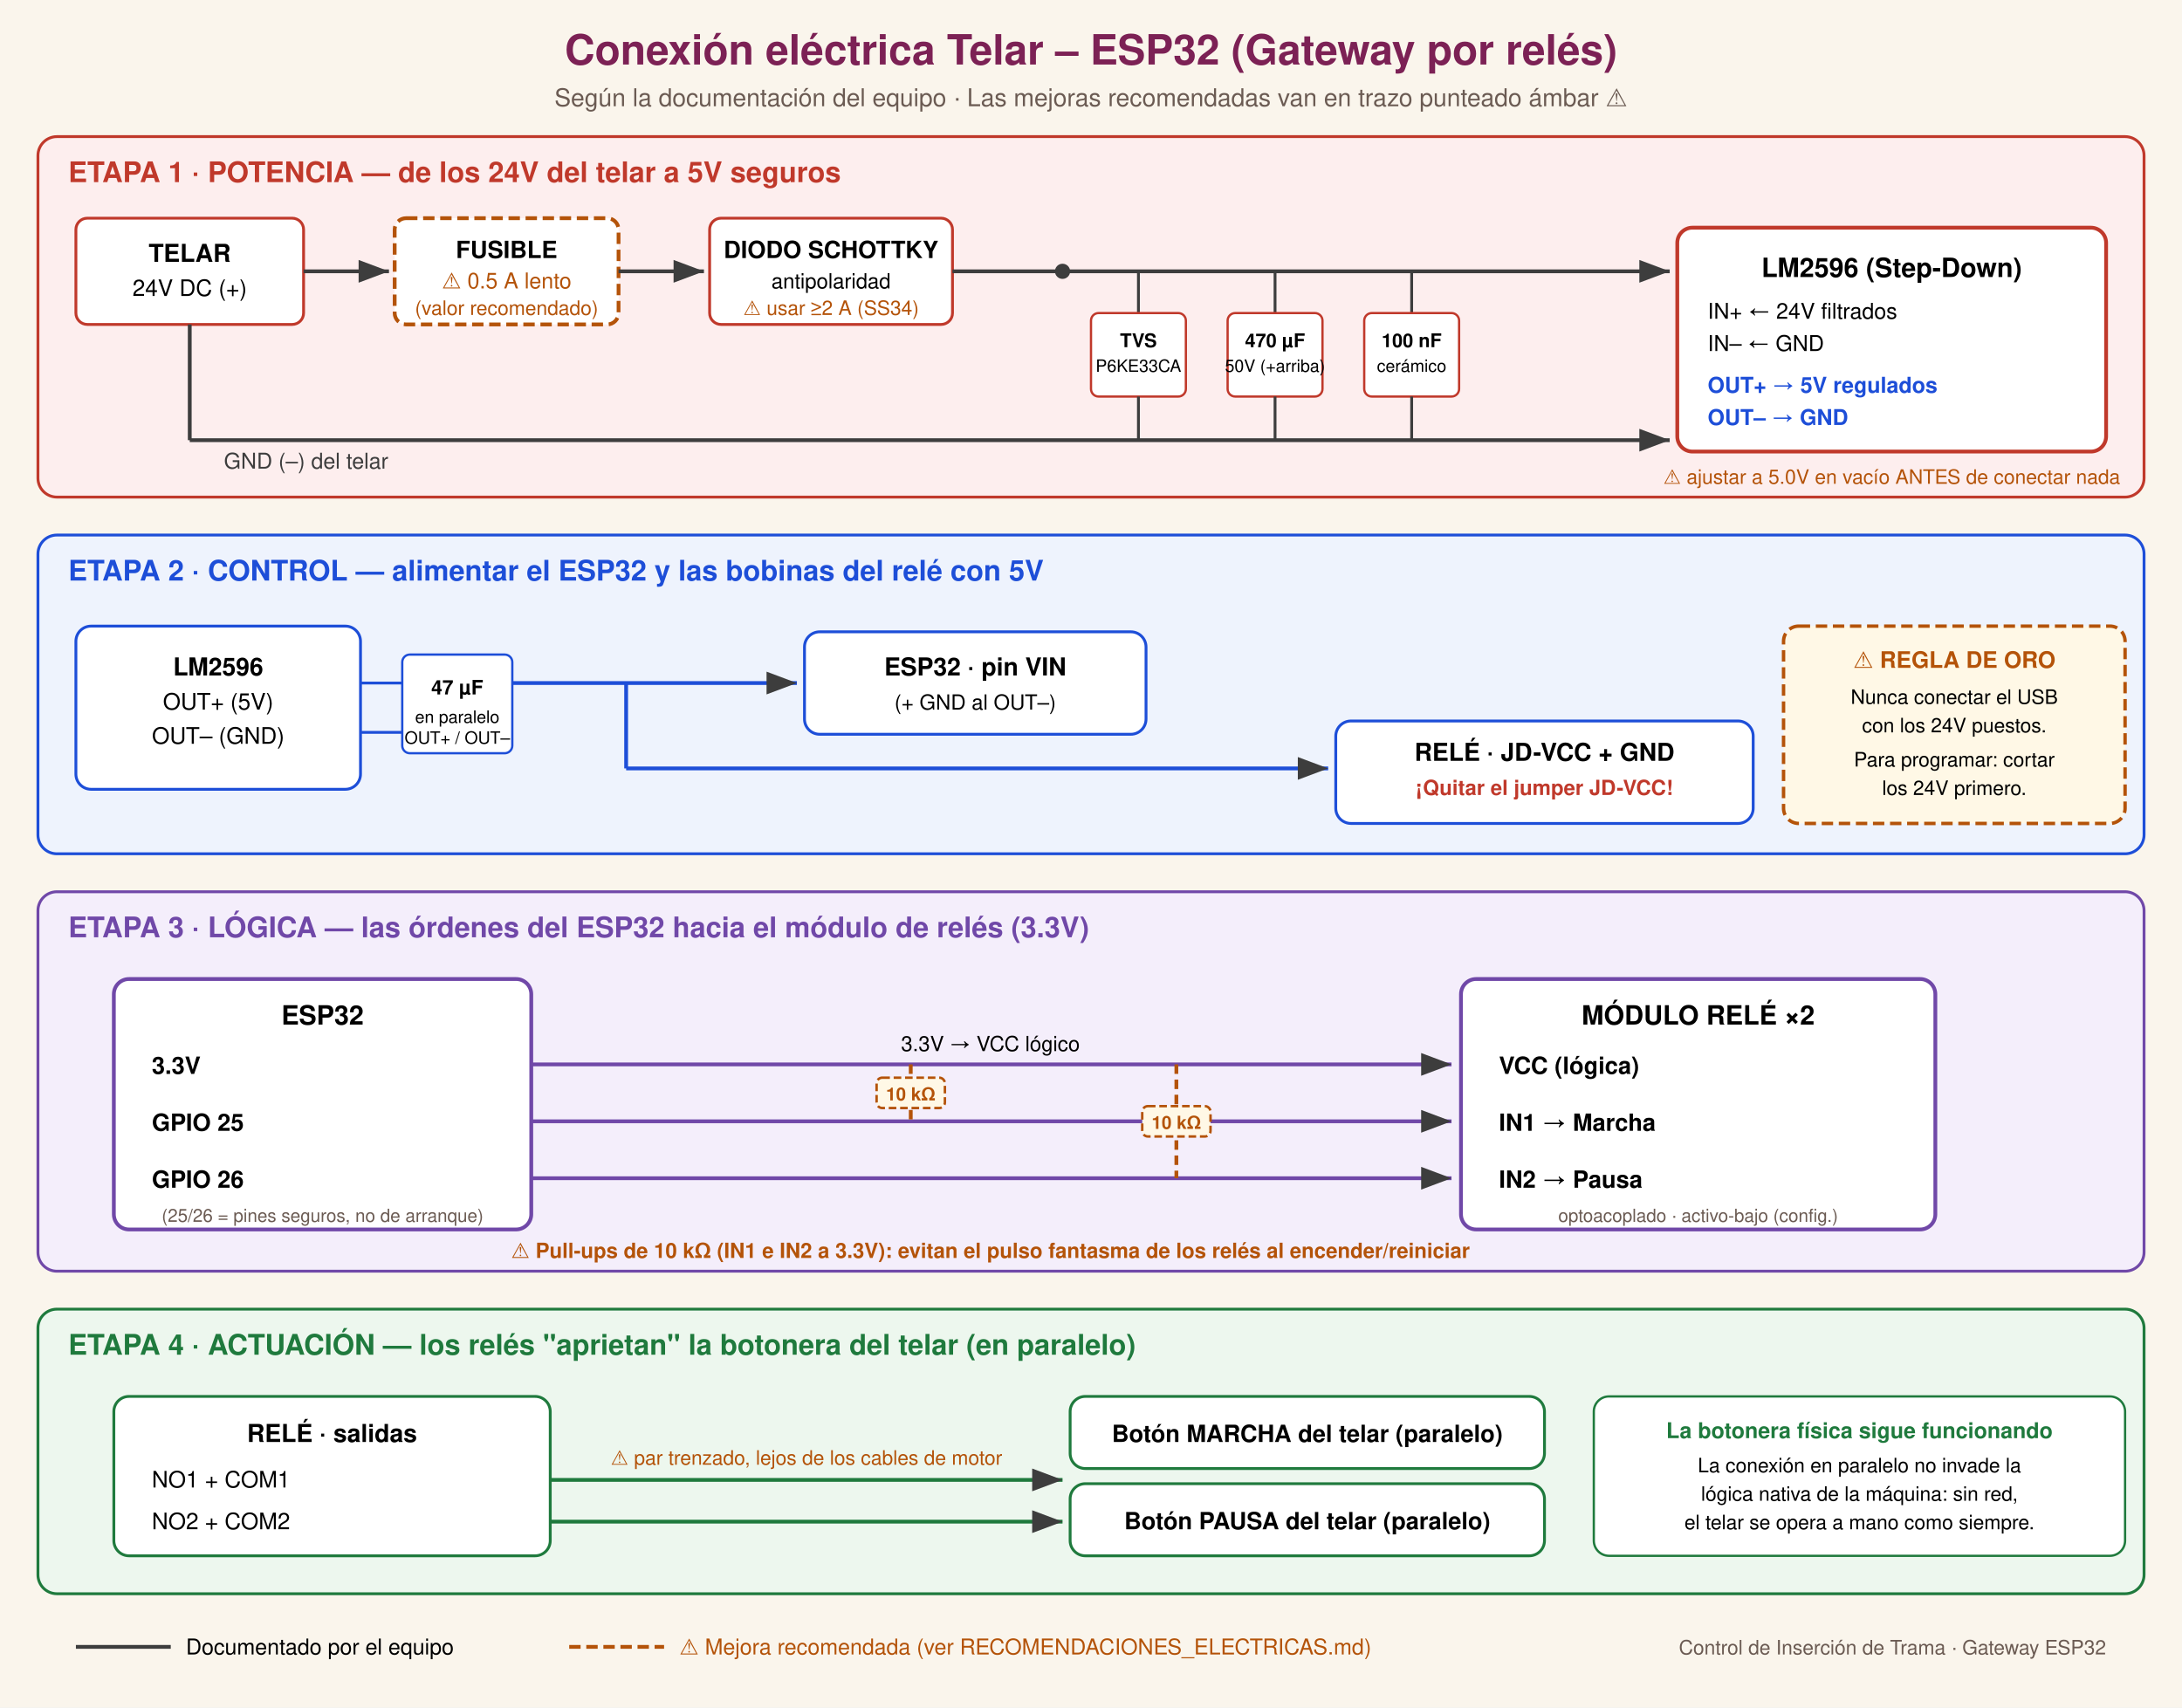
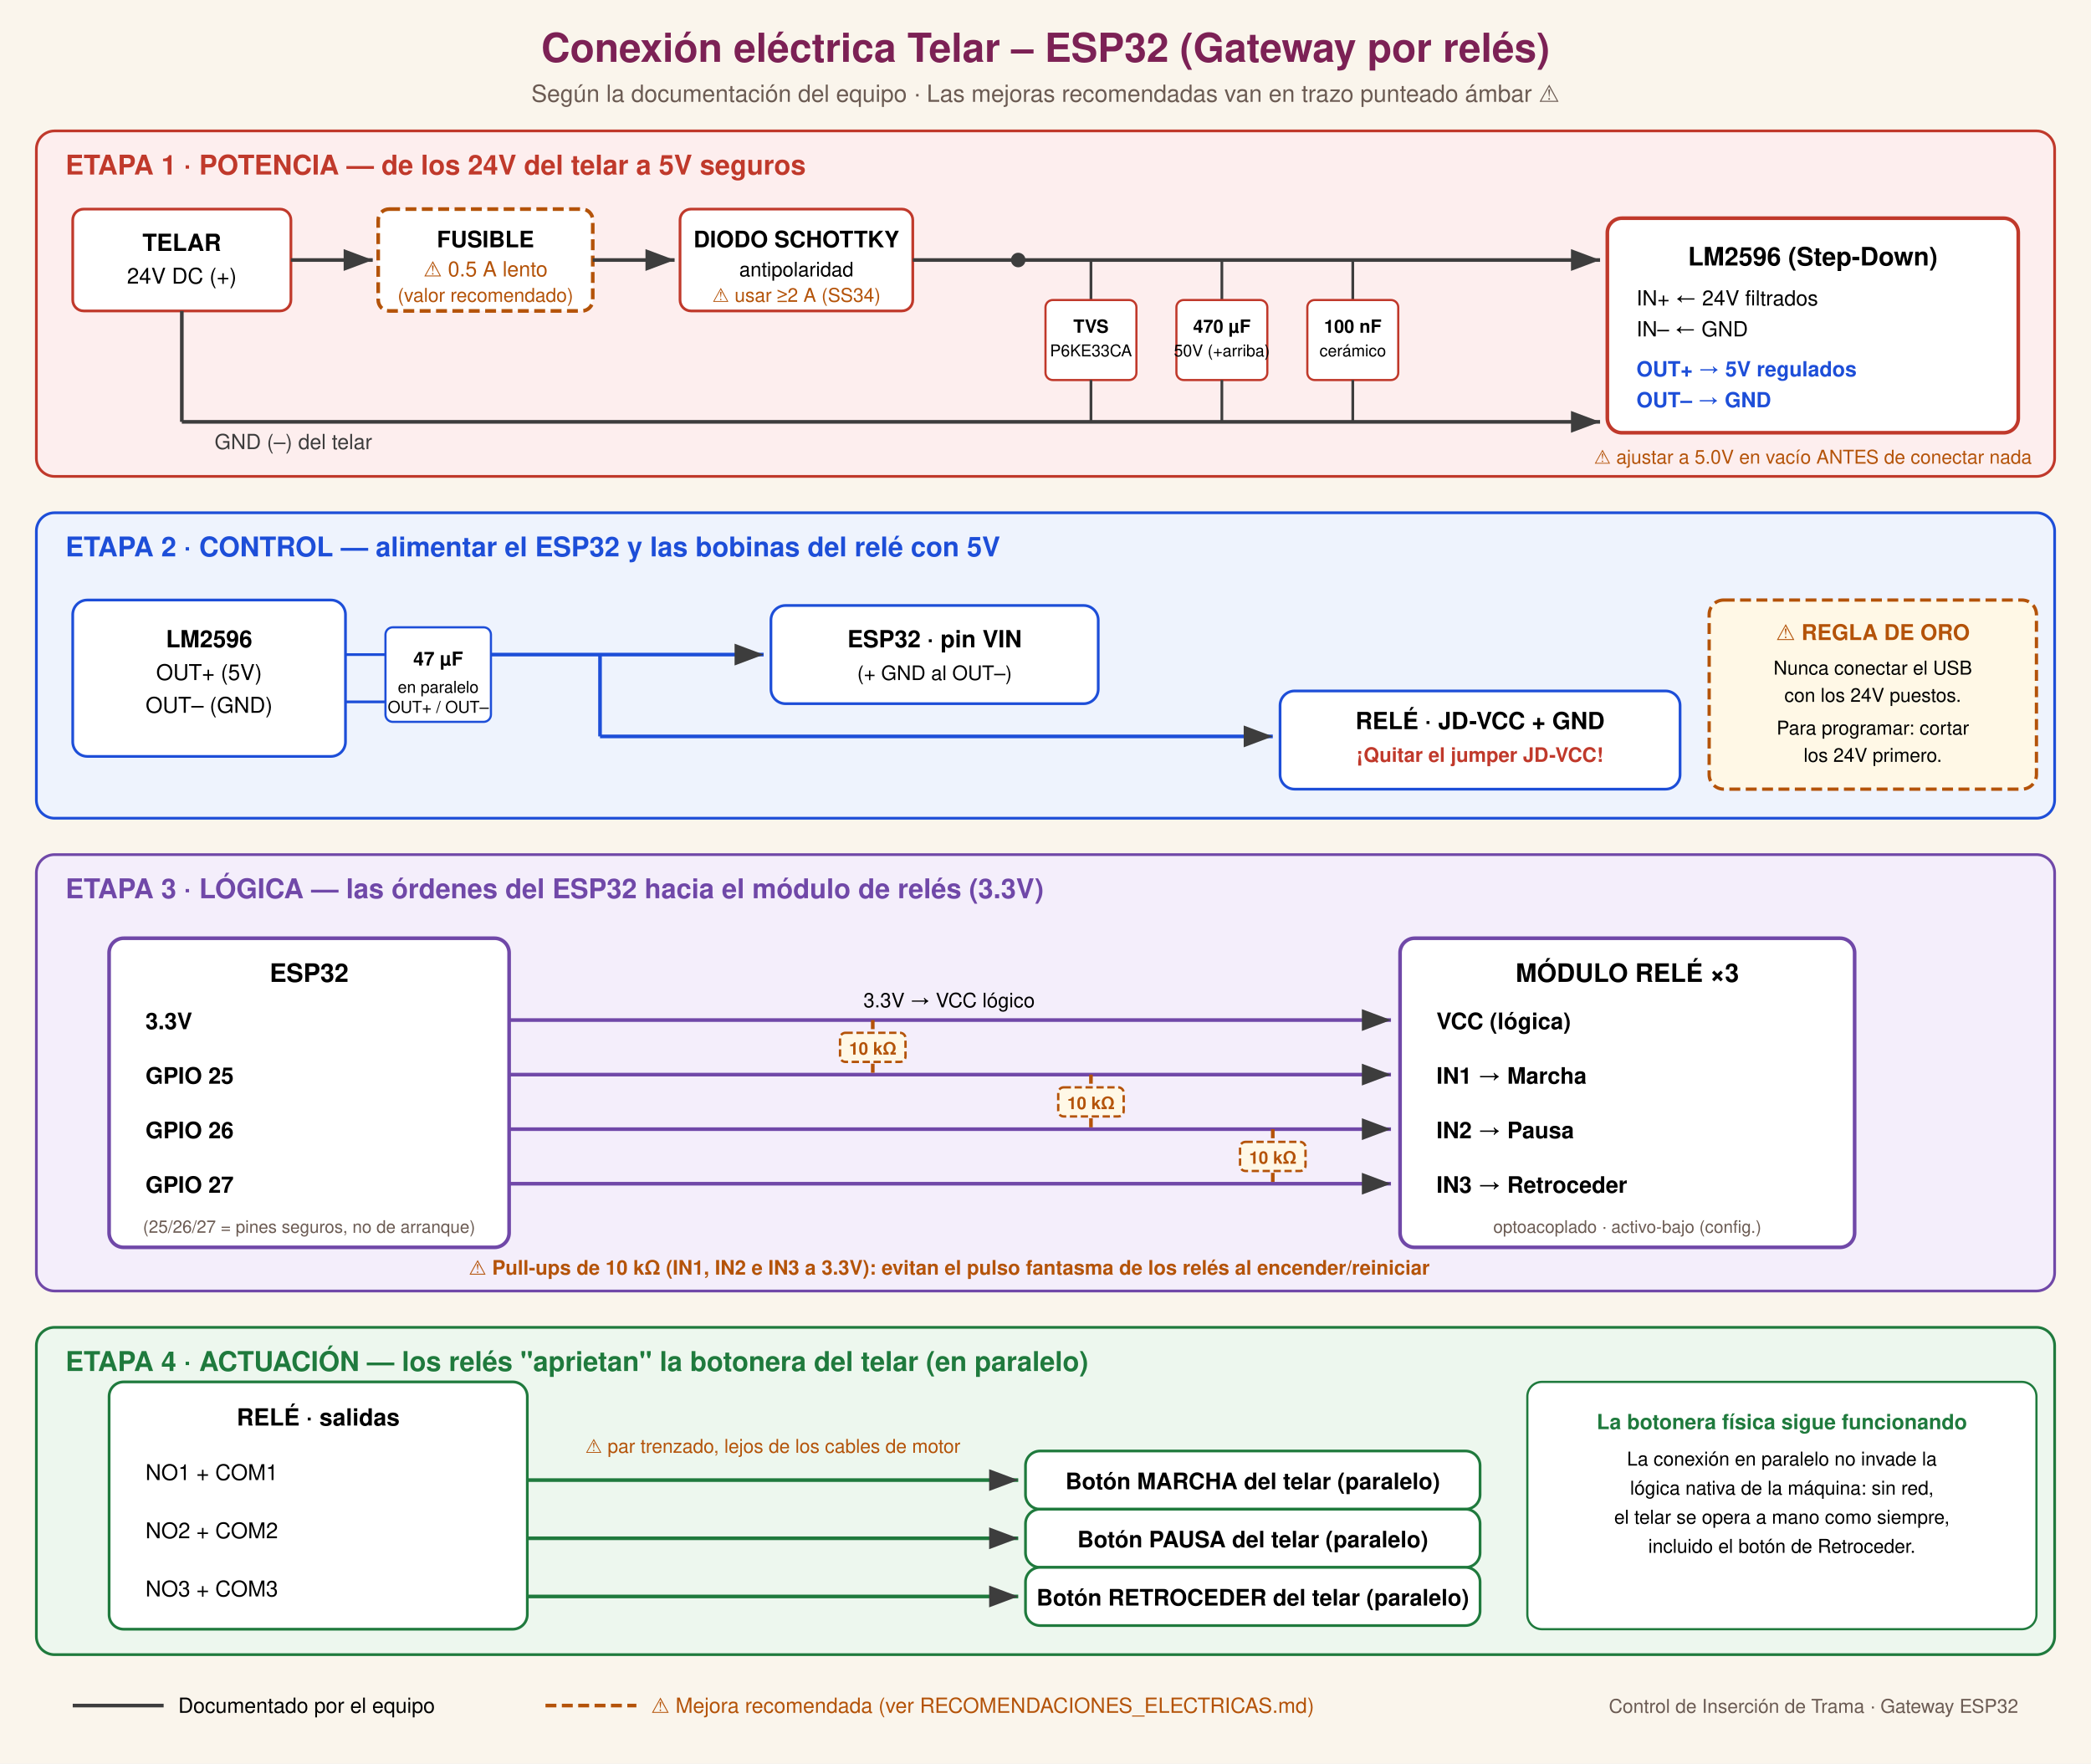
- <svg xmlns="http://www.w3.org/2000/svg" viewBox="0 0 1150 900" font-family="Helvetica, Arial, sans-serif">
+ <svg xmlns="http://www.w3.org/2000/svg" viewBox="0 0 1150 970" font-family="Helvetica, Arial, sans-serif">
  <defs>
    <marker id="flecha" markerWidth="10" markerHeight="10" refX="8" refY="3" orient="auto">
      <path d="M0,0 L8,3 L0,6 Z" fill="#3d3d3d" />
    </marker>
    <marker id="flechaAmbar" markerWidth="10" markerHeight="10" refX="8" refY="3" orient="auto">
      <path d="M0,0 L8,3 L0,6 Z" fill="#b45309" />
    </marker>
  </defs>
-   <rect width="1150" height="900" fill="#faf5ec" />
+   <rect width="1150" height="970" fill="#faf5ec" />
  <text x="575" y="34" text-anchor="middle" font-size="22" font-weight="bold" fill="#7c2155">Conexión eléctrica Telar – ESP32 (Gateway por relés)</text>
  <text x="575" y="56" text-anchor="middle" font-size="13" fill="#6b5b53">Según la documentación del equipo · Las mejoras recomendadas van en trazo punteado ámbar ⚠</text>
  <rect x="20" y="72" width="1110" height="190" rx="10" fill="#fdeeee" stroke="#c0392b" stroke-width="1.5" />
  <text x="36" y="96" font-size="15" font-weight="bold" fill="#c0392b">ETAPA 1 · POTENCIA — de los 24V del telar a 5V seguros</text>
  <rect x="40" y="115" width="120" height="56" rx="6" fill="#fff" stroke="#c0392b" stroke-width="1.5" />
  <text x="100" y="138" text-anchor="middle" font-size="13" font-weight="bold">TELAR</text>
  <text x="100" y="156" text-anchor="middle" font-size="12">24V DC (+)</text>
  <line x1="160" y1="143" x2="205" y2="143" stroke="#3d3d3d" stroke-width="2" marker-end="url(#flecha)" />
  <rect x="208" y="115" width="118" height="56" rx="6" fill="#fff" stroke="#b45309" stroke-width="2" stroke-dasharray="6 3" />
  <text x="267" y="136" text-anchor="middle" font-size="12.5" font-weight="bold">FUSIBLE</text>
  <text x="267" y="152" text-anchor="middle" font-size="11.5" fill="#b45309">⚠ 0.5 A lento</text>
  <text x="267" y="166" text-anchor="middle" font-size="10.5" fill="#b45309">(valor recomendado)</text>
  <line x1="326" y1="143" x2="371" y2="143" stroke="#3d3d3d" stroke-width="2" marker-end="url(#flecha)" />
  <rect x="374" y="115" width="128" height="56" rx="6" fill="#fff" stroke="#c0392b" stroke-width="1.5" />
  <text x="438" y="136" text-anchor="middle" font-size="12.5" font-weight="bold">DIODO SCHOTTKY</text>
  <text x="438" y="152" text-anchor="middle" font-size="11">antipolaridad</text>
  <text x="438" y="166" text-anchor="middle" font-size="10.5" fill="#b45309">⚠ usar ≥2 A (SS34)</text>
  <line x1="502" y1="143" x2="560" y2="143" stroke="#3d3d3d" stroke-width="2" />
  <circle cx="560" cy="143" r="4" fill="#3d3d3d" />
  <line x1="560" y1="143" x2="880" y2="143" stroke="#3d3d3d" stroke-width="2" marker-end="url(#flecha)" />
  <line x1="100" y1="171" x2="100" y2="232" stroke="#3d3d3d" stroke-width="2" />
  <line x1="100" y1="232" x2="880" y2="232" stroke="#3d3d3d" stroke-width="2" marker-end="url(#flecha)" />
  <text x="118" y="247" font-size="11.5" fill="#3d3d3d">GND (–) del telar</text>
  <line x1="600" y1="143" x2="600" y2="165" stroke="#3d3d3d" stroke-width="1.5" />
  <rect x="575" y="165" width="50" height="44" rx="4" fill="#fff" stroke="#c0392b" stroke-width="1.2" />
  <text x="600" y="183" text-anchor="middle" font-size="10" font-weight="bold">TVS</text>
  <text x="600" y="196" text-anchor="middle" font-size="9">P6KE33CA</text>
  <line x1="600" y1="209" x2="600" y2="232" stroke="#3d3d3d" stroke-width="1.5" />
  <line x1="672" y1="143" x2="672" y2="165" stroke="#3d3d3d" stroke-width="1.5" />
  <rect x="647" y="165" width="50" height="44" rx="4" fill="#fff" stroke="#c0392b" stroke-width="1.2" />
  <text x="672" y="183" text-anchor="middle" font-size="10" font-weight="bold">470 µF</text>
  <text x="672" y="196" text-anchor="middle" font-size="9">50V (+arriba)</text>
  <line x1="672" y1="209" x2="672" y2="232" stroke="#3d3d3d" stroke-width="1.5" />
  <line x1="744" y1="143" x2="744" y2="165" stroke="#3d3d3d" stroke-width="1.5" />
  <rect x="719" y="165" width="50" height="44" rx="4" fill="#fff" stroke="#c0392b" stroke-width="1.2" />
  <text x="744" y="183" text-anchor="middle" font-size="10" font-weight="bold">100 nF</text>
  <text x="744" y="196" text-anchor="middle" font-size="9">cerámico</text>
  <line x1="744" y1="209" x2="744" y2="232" stroke="#3d3d3d" stroke-width="1.5" />
  <rect x="884" y="120" width="226" height="118" rx="8" fill="#fff" stroke="#c0392b" stroke-width="2" />
  <text x="997" y="146" text-anchor="middle" font-size="14" font-weight="bold">LM2596 (Step-Down)</text>
  <text x="900" y="168" font-size="11.5">IN+  ← 24V filtrados</text>
  <text x="900" y="185" font-size="11.5">IN–  ← GND</text>
  <text x="900" y="207" font-size="11.5" font-weight="bold" fill="#1d4ed8">OUT+ → 5V regulados</text>
  <text x="900" y="224" font-size="11.5" font-weight="bold" fill="#1d4ed8">OUT– → GND</text>
  <text x="997" y="255" text-anchor="middle" font-size="10.5" fill="#b45309">⚠ ajustar a 5.0V en vacío ANTES de conectar nada</text>
  <rect x="20" y="282" width="1110" height="168" rx="10" fill="#eef3fd" stroke="#1d4ed8" stroke-width="1.5" />
  <text x="36" y="306" font-size="15" font-weight="bold" fill="#1d4ed8">ETAPA 2 · CONTROL — alimentar el ESP32 y las bobinas del relé con 5V</text>
  <rect x="40" y="330" width="150" height="86" rx="8" fill="#fff" stroke="#1d4ed8" stroke-width="1.5" />
  <text x="115" y="356" text-anchor="middle" font-size="13" font-weight="bold">LM2596</text>
  <text x="115" y="374" text-anchor="middle" font-size="12">OUT+ (5V)</text>
  <text x="115" y="392" text-anchor="middle" font-size="12">OUT– (GND)</text>
  <rect x="212" y="345" width="58" height="52" rx="4" fill="#fff" stroke="#1d4ed8" stroke-width="1.2" />
  <text x="241" y="366" text-anchor="middle" font-size="10.5" font-weight="bold">47 µF</text>
  <text x="241" y="381" text-anchor="middle" font-size="9">en paralelo</text>
  <text x="241" y="392" text-anchor="middle" font-size="9">OUT+ / OUT–</text>
  <line x1="190" y1="360" x2="212" y2="360" stroke="#1d4ed8" stroke-width="1.5" />
  <line x1="190" y1="386" x2="212" y2="386" stroke="#1d4ed8" stroke-width="1.5" />
  <line x1="270" y1="360" x2="420" y2="360" stroke="#1d4ed8" stroke-width="2" marker-end="url(#flecha)" />
  <line x1="330" y1="360" x2="330" y2="405" stroke="#1d4ed8" stroke-width="2" />
  <line x1="330" y1="405" x2="700" y2="405" stroke="#1d4ed8" stroke-width="2" marker-end="url(#flecha)" />
  <rect x="424" y="333" width="180" height="54" rx="8" fill="#fff" stroke="#1d4ed8" stroke-width="1.5" />
  <text x="514" y="356" text-anchor="middle" font-size="13" font-weight="bold">ESP32 · pin VIN</text>
  <text x="514" y="374" text-anchor="middle" font-size="11">(+ GND al OUT–)</text>
  <rect x="704" y="380" width="220" height="54" rx="8" fill="#fff" stroke="#1d4ed8" stroke-width="1.5" />
  <text x="814" y="401" text-anchor="middle" font-size="13" font-weight="bold">RELÉ · JD-VCC + GND</text>
  <text x="814" y="419" text-anchor="middle" font-size="11" fill="#c0392b" font-weight="bold">¡Quitar el jumper JD-VCC!</text>
  <rect x="940" y="330" width="180" height="104" rx="8" fill="#fff8e6" stroke="#b45309" stroke-width="1.8" stroke-dasharray="6 3" />
  <text x="1030" y="352" text-anchor="middle" font-size="12" font-weight="bold" fill="#b45309">⚠ REGLA DE ORO</text>
  <text x="1030" y="371" text-anchor="middle" font-size="10.5">Nunca conectar el USB</text>
  <text x="1030" y="386" text-anchor="middle" font-size="10.5">con los 24V puestos.</text>
  <text x="1030" y="404" text-anchor="middle" font-size="10.5">Para programar: cortar</text>
  <text x="1030" y="419" text-anchor="middle" font-size="10.5">los 24V primero.</text>
-   <rect x="20" y="470" width="1110" height="200" rx="10" fill="#f4eefb" stroke="#7048a8" stroke-width="1.5" />
+   <rect x="20" y="470" width="1110" height="240" rx="10" fill="#f4eefb" stroke="#7048a8" stroke-width="1.5" />
  <text x="36" y="494" font-size="15" font-weight="bold" fill="#7048a8">ETAPA 3 · LÓGICA — las órdenes del ESP32 hacia el módulo de relés (3.3V)</text>
-   <rect x="60" y="516" width="220" height="132" rx="8" fill="#fff" stroke="#7048a8" stroke-width="2" />
+   <rect x="60" y="516" width="220" height="170" rx="8" fill="#fff" stroke="#7048a8" stroke-width="2" />
  <text x="170" y="540" text-anchor="middle" font-size="14" font-weight="bold">ESP32</text>
  <text x="80" y="566" font-size="12.5" font-weight="bold">3.3V</text>
  <text x="80" y="596" font-size="12.5" font-weight="bold">GPIO 25</text>
  <text x="80" y="626" font-size="12.5" font-weight="bold">GPIO 26</text>
-   <text x="170" y="644" text-anchor="middle" font-size="9.5" fill="#6b5b53">(25/26 = pines seguros, no de arranque)</text>
-   <rect x="770" y="516" width="250" height="132" rx="8" fill="#fff" stroke="#7048a8" stroke-width="2" />
-   <text x="895" y="540" text-anchor="middle" font-size="14" font-weight="bold">MÓDULO RELÉ ×2</text>
+   <text x="80" y="656" font-size="12.5" font-weight="bold">GPIO 27</text>
+   <text x="170" y="678" text-anchor="middle" font-size="9.5" fill="#6b5b53">(25/26/27 = pines seguros, no de arranque)</text>
+   <rect x="770" y="516" width="250" height="170" rx="8" fill="#fff" stroke="#7048a8" stroke-width="2" />
+   <text x="895" y="540" text-anchor="middle" font-size="14" font-weight="bold">MÓDULO RELÉ ×3</text>
  <text x="790" y="566" font-size="12.5" font-weight="bold">VCC (lógica)</text>
  <text x="790" y="596" font-size="12.5" font-weight="bold">IN1 → Marcha</text>
  <text x="790" y="626" font-size="12.5" font-weight="bold">IN2 → Pausa</text>
-   <text x="895" y="644" text-anchor="middle" font-size="9.5" fill="#6b5b53">optoacoplado · activo-bajo (config.)</text>
+   <text x="790" y="656" font-size="12.5" font-weight="bold">IN3 → Retroceder</text>
+   <text x="895" y="678" text-anchor="middle" font-size="9.5" fill="#6b5b53">optoacoplado · activo-bajo (config.)</text>
  <line x1="280" y1="561" x2="765" y2="561" stroke="#7048a8" stroke-width="2" marker-end="url(#flecha)" />
  <line x1="280" y1="591" x2="765" y2="591" stroke="#7048a8" stroke-width="2" marker-end="url(#flecha)" />
  <line x1="280" y1="621" x2="765" y2="621" stroke="#7048a8" stroke-width="2" marker-end="url(#flecha)" />
+   <line x1="280" y1="651" x2="765" y2="651" stroke="#7048a8" stroke-width="2" marker-end="url(#flecha)" />
  <text x="522" y="554" text-anchor="middle" font-size="11">3.3V → VCC lógico</text>
  <line x1="480" y1="561" x2="480" y2="591" stroke="#b45309" stroke-width="2" stroke-dasharray="5 3" />
  <rect x="462" y="568" width="36" height="16" rx="3" fill="#fff8e6" stroke="#b45309" stroke-width="1.3" stroke-dasharray="4 2" />
  <text x="480" y="580" text-anchor="middle" font-size="9.5" fill="#b45309" font-weight="bold">10 kΩ</text>
-   <line x1="620" y1="561" x2="620" y2="621" stroke="#b45309" stroke-width="2" stroke-dasharray="5 3" />
-   <rect x="602" y="583" width="36" height="16" rx="3" fill="#fff8e6" stroke="#b45309" stroke-width="1.3" stroke-dasharray="4 2" />
-   <text x="620" y="595" text-anchor="middle" font-size="9.5" fill="#b45309" font-weight="bold">10 kΩ</text>
-   <text x="522" y="663" text-anchor="middle" font-size="11" fill="#b45309" font-weight="bold">⚠ Pull-ups de 10 kΩ (IN1 e IN2 a 3.3V): evitan el pulso fantasma de los relés al encender/reiniciar</text>
-   <rect x="20" y="690" width="1110" height="150" rx="10" fill="#edf7ee" stroke="#1f7a3d" stroke-width="1.5" />
-   <text x="36" y="714" font-size="15" font-weight="bold" fill="#1f7a3d">ETAPA 4 · ACTUACIÓN — los relés "aprietan" la botonera del telar (en paralelo)</text>
-   <rect x="60" y="736" width="230" height="84" rx="8" fill="#fff" stroke="#1f7a3d" stroke-width="1.5" />
-   <text x="175" y="760" text-anchor="middle" font-size="13" font-weight="bold">RELÉ · salidas</text>
-   <text x="80" y="784" font-size="12">NO1 + COM1</text>
-   <text x="80" y="806" font-size="12">NO2 + COM2</text>
-   <line x1="290" y1="780" x2="560" y2="780" stroke="#1f7a3d" stroke-width="2" marker-end="url(#flecha)" />
-   <line x1="290" y1="802" x2="560" y2="802" stroke="#1f7a3d" stroke-width="2" marker-end="url(#flecha)" />
-   <text x="425" y="772" text-anchor="middle" font-size="10.5" fill="#b45309">⚠ par trenzado, lejos de los cables de motor</text>
-   <rect x="564" y="736" width="250" height="38" rx="8" fill="#fff" stroke="#1f7a3d" stroke-width="1.5" />
-   <text x="689" y="760" text-anchor="middle" font-size="12.5" font-weight="bold">Botón MARCHA del telar (paralelo)</text>
-   <rect x="564" y="782" width="250" height="38" rx="8" fill="#fff" stroke="#1f7a3d" stroke-width="1.5" />
-   <text x="689" y="806" text-anchor="middle" font-size="12.5" font-weight="bold">Botón PAUSA del telar (paralelo)</text>
-   <rect x="840" y="736" width="280" height="84" rx="8" fill="#fff" stroke="#1f7a3d" stroke-width="1.2" />
-   <text x="980" y="758" text-anchor="middle" font-size="11.5" font-weight="bold" fill="#1f7a3d">La botonera física sigue funcionando</text>
-   <text x="980" y="776" text-anchor="middle" font-size="10.5">La conexión en paralelo no invade la</text>
-   <text x="980" y="791" text-anchor="middle" font-size="10.5">lógica nativa de la máquina: sin red,</text>
-   <text x="980" y="806" text-anchor="middle" font-size="10.5">el telar se opera a mano como siempre.</text>
-   <line x1="40" y1="868" x2="90" y2="868" stroke="#3d3d3d" stroke-width="2" />
-   <text x="98" y="872" font-size="11.5">Documentado por el equipo</text>
-   <line x1="300" y1="868" x2="350" y2="868" stroke="#b45309" stroke-width="2" stroke-dasharray="6 3" />
-   <text x="358" y="872" font-size="11.5" fill="#b45309">⚠ Mejora recomendada (ver RECOMENDACIONES_ELECTRICAS.md)</text>
-   <text x="1110" y="872" text-anchor="end" font-size="10.5" fill="#6b5b53">Control de Inserción de Trama · Gateway ESP32</text>
+   <line x1="600" y1="591" x2="600" y2="621" stroke="#b45309" stroke-width="2" stroke-dasharray="5 3" />
+   <rect x="582" y="598" width="36" height="16" rx="3" fill="#fff8e6" stroke="#b45309" stroke-width="1.3" stroke-dasharray="4 2" />
+   <text x="600" y="610" text-anchor="middle" font-size="9.5" fill="#b45309" font-weight="bold">10 kΩ</text>
+   <line x1="700" y1="621" x2="700" y2="651" stroke="#b45309" stroke-width="2" stroke-dasharray="5 3" />
+   <rect x="682" y="628" width="36" height="16" rx="3" fill="#fff8e6" stroke="#b45309" stroke-width="1.3" stroke-dasharray="4 2" />
+   <text x="700" y="640" text-anchor="middle" font-size="9.5" fill="#b45309" font-weight="bold">10 kΩ</text>
+   <text x="522" y="701" text-anchor="middle" font-size="11" fill="#b45309" font-weight="bold">⚠ Pull-ups de 10 kΩ (IN1, IN2 e IN3 a 3.3V): evitan el pulso fantasma de los relés al encender/reiniciar</text>
+   <rect x="20" y="730" width="1110" height="180" rx="10" fill="#edf7ee" stroke="#1f7a3d" stroke-width="1.5" />
+   <text x="36" y="754" font-size="15" font-weight="bold" fill="#1f7a3d">ETAPA 4 · ACTUACIÓN — los relés "aprietan" la botonera del telar (en paralelo)</text>
+   <rect x="60" y="760" width="230" height="136" rx="8" fill="#fff" stroke="#1f7a3d" stroke-width="1.5" />
+   <text x="175" y="784" text-anchor="middle" font-size="13" font-weight="bold">RELÉ · salidas</text>
+   <text x="80" y="814" font-size="12">NO1 + COM1</text>
+   <text x="80" y="846" font-size="12">NO2 + COM2</text>
+   <text x="80" y="878" font-size="12">NO3 + COM3</text>
+   <line x1="290" y1="814" x2="560" y2="814" stroke="#1f7a3d" stroke-width="2" marker-end="url(#flecha)" />
+   <line x1="290" y1="846" x2="560" y2="846" stroke="#1f7a3d" stroke-width="2" marker-end="url(#flecha)" />
+   <line x1="290" y1="878" x2="560" y2="878" stroke="#1f7a3d" stroke-width="2" marker-end="url(#flecha)" />
+   <text x="425" y="799" text-anchor="middle" font-size="10.5" fill="#b45309">⚠ par trenzado, lejos de los cables de motor</text>
+   <rect x="564" y="798" width="250" height="32" rx="8" fill="#fff" stroke="#1f7a3d" stroke-width="1.5" />
+   <text x="689" y="819" text-anchor="middle" font-size="12.5" font-weight="bold">Botón MARCHA del telar (paralelo)</text>
+   <rect x="564" y="830" width="250" height="32" rx="8" fill="#fff" stroke="#1f7a3d" stroke-width="1.5" />
+   <text x="689" y="851" text-anchor="middle" font-size="12.5" font-weight="bold">Botón PAUSA del telar (paralelo)</text>
+   <rect x="564" y="862" width="250" height="32" rx="8" fill="#fff" stroke="#1f7a3d" stroke-width="1.5" />
+   <text x="689" y="883" text-anchor="middle" font-size="12.5" font-weight="bold">Botón RETROCEDER del telar (paralelo)</text>
+   <rect x="840" y="760" width="280" height="136" rx="8" fill="#fff" stroke="#1f7a3d" stroke-width="1.2" />
+   <text x="980" y="786" text-anchor="middle" font-size="11.5" font-weight="bold" fill="#1f7a3d">La botonera física sigue funcionando</text>
+   <text x="980" y="806" text-anchor="middle" font-size="10.5">La conexión en paralelo no invade la</text>
+   <text x="980" y="822" text-anchor="middle" font-size="10.5">lógica nativa de la máquina: sin red,</text>
+   <text x="980" y="838" text-anchor="middle" font-size="10.5">el telar se opera a mano como siempre,</text>
+   <text x="980" y="854" text-anchor="middle" font-size="10.5">incluido el botón de Retroceder.</text>
+   <line x1="40" y1="938" x2="90" y2="938" stroke="#3d3d3d" stroke-width="2" />
+   <text x="98" y="942" font-size="11.5">Documentado por el equipo</text>
+   <line x1="300" y1="938" x2="350" y2="938" stroke="#b45309" stroke-width="2" stroke-dasharray="6 3" />
+   <text x="358" y="942" font-size="11.5" fill="#b45309">⚠ Mejora recomendada (ver RECOMENDACIONES_ELECTRICAS.md)</text>
+   <text x="1110" y="942" text-anchor="end" font-size="10.5" fill="#6b5b53">Control de Inserción de Trama · Gateway ESP32</text>
</svg>
